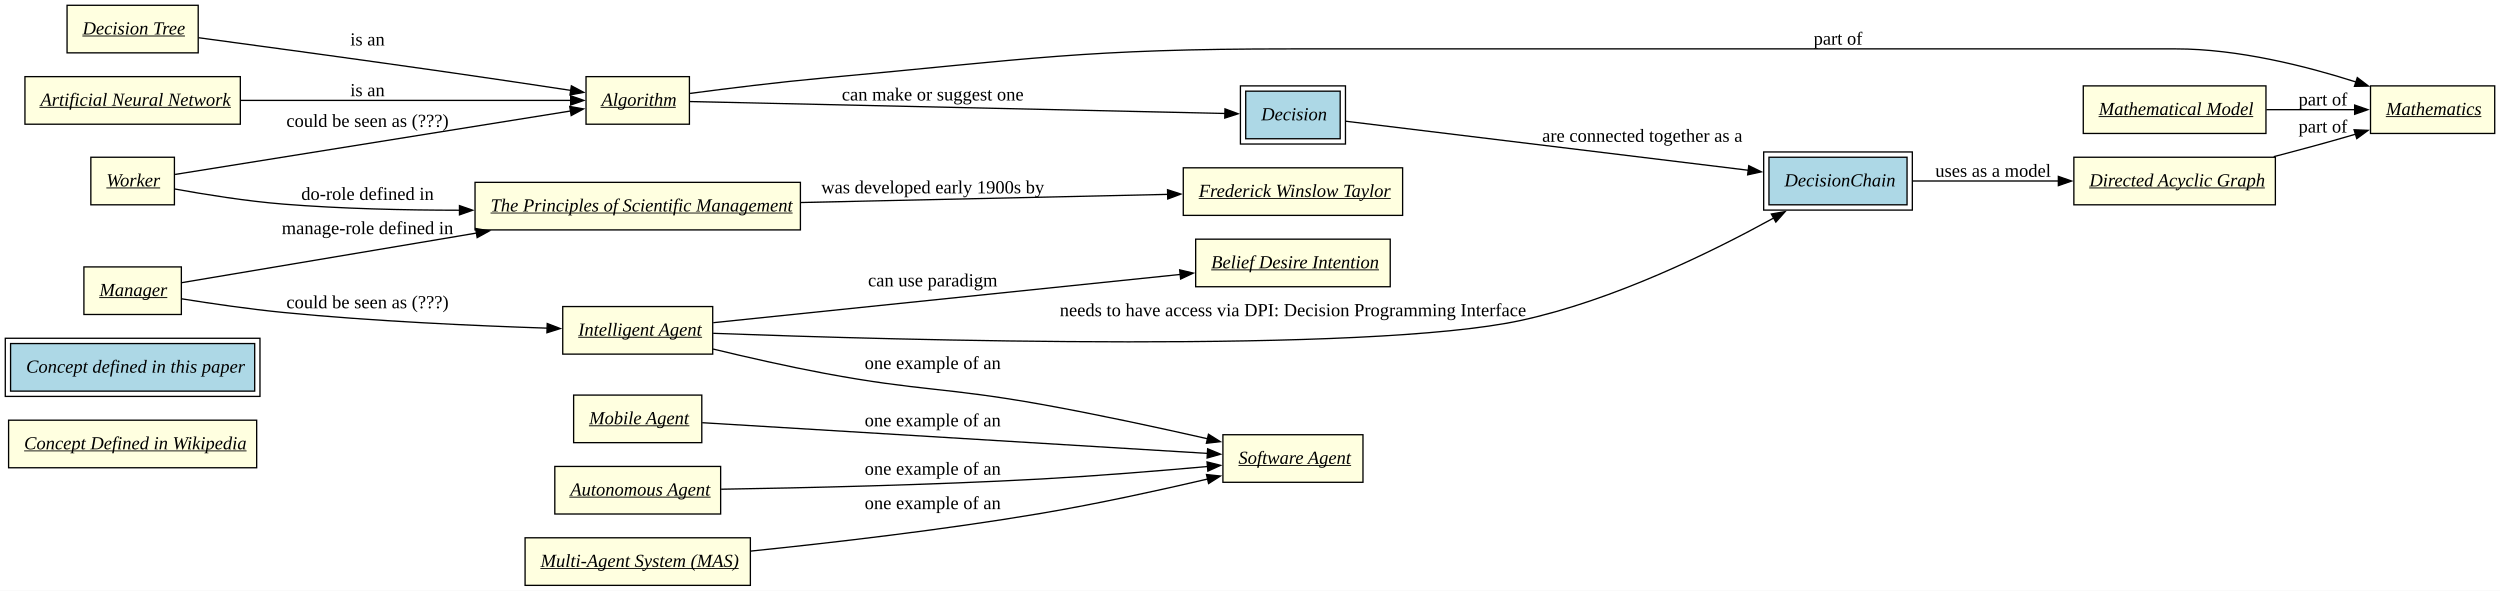
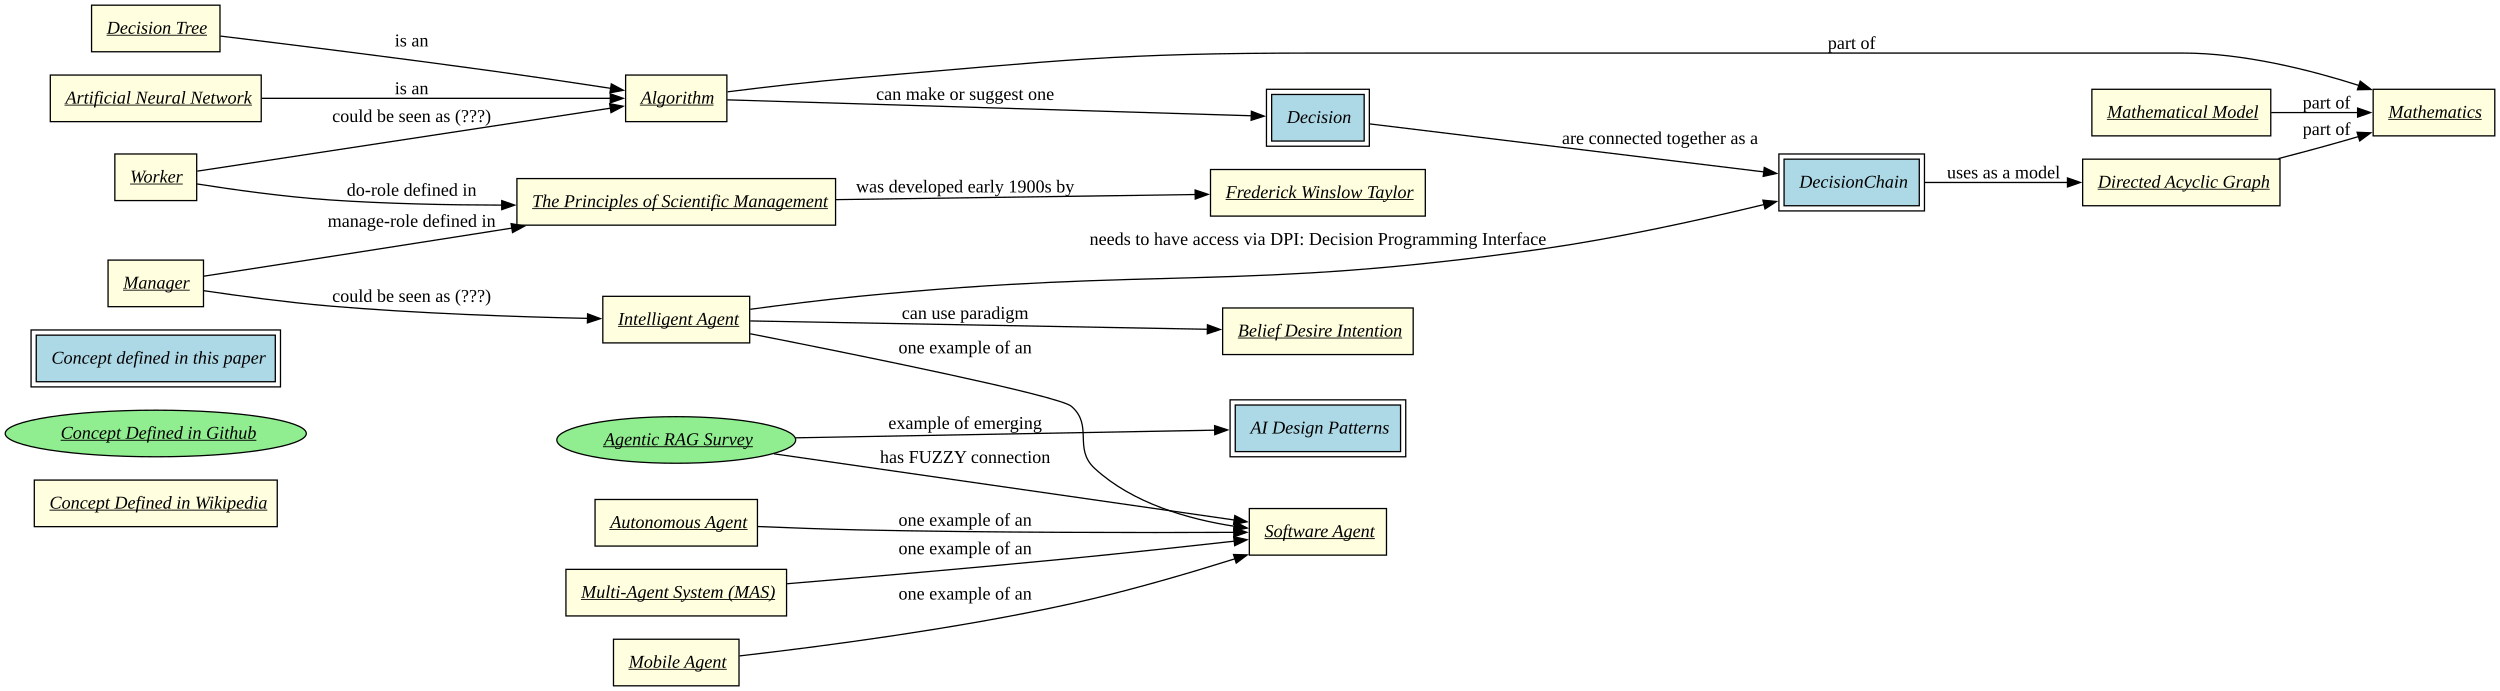
- <svg xmlns="http://www.w3.org/2000/svg" xmlns:xlink="http://www.w3.org/1999/xlink" width="1892pt" height="447pt" viewBox="0.00 0.00 1892.00 447.00">
-   <g id="graph0" class="graph" transform="scale(1 1) rotate(0) translate(4 443)">
-     <polygon fill="white" stroke="none" points="-4,4 -4,-443 1888,-443 1888,4 -4,4" />
+ <svg xmlns="http://www.w3.org/2000/svg" xmlns:xlink="http://www.w3.org/1999/xlink" width="1932pt" height="534pt" viewBox="0.00 0.00 1931.95 534.00">
+   <g id="graph0" class="graph" transform="scale(1 1) rotate(0) translate(4 530)">
+     <polygon fill="white" stroke="none" points="-4,4 -4,-530 1927.95,-530 1927.95,4 -4,4" />
    <g id="node1" class="node">
      <g id="a_node1">
        <a xlink:href="https://en.wikipedia.org/" xlink:title=" &lt;i&gt;&lt;u&gt;Concept Defined in Wikipedia&lt;/u&gt;&lt;/i&gt; ">
-           <polygon fill="lightyellow" stroke="black" points="190.25,-125 2.5,-125 2.5,-89 190.25,-89 190.25,-125" />
-           <text text-anchor="start" x="10.5" y="-102.95" font-family="Times New Roman,serif" font-size="14.00"> </text>
-           <text text-anchor="start" x="14.25" y="-102.95" font-family="Times New Roman,serif" font-style="italic" text-decoration="underline" font-size="14.00">Concept Defined in Wikipedia</text>
-           <text text-anchor="start" x="178.5" y="-102.95" font-family="Times New Roman,serif" font-size="14.00"> </text>
+           <polygon fill="lightyellow" stroke="black" points="210.23,-159 22.48,-159 22.48,-123 210.23,-123 210.23,-159" />
+           <text text-anchor="start" x="30.48" y="-136.95" font-family="Times New Roman,serif" font-size="14.00"> </text>
+           <text text-anchor="start" x="34.23" y="-136.95" font-family="Times New Roman,serif" font-style="italic" text-decoration="underline" font-size="14.00">Concept Defined in Wikipedia</text>
+           <text text-anchor="start" x="198.48" y="-136.95" font-family="Times New Roman,serif" font-size="14.00"> </text>
        </a>
      </g>
    </g>
    <g id="node2" class="node">
-       <polygon fill="lightblue" stroke="black" points="188.75,-183 4,-183 4,-147 188.75,-147 188.75,-183" />
-       <polygon fill="none" stroke="black" points="192.75,-187 0,-187 0,-143 192.75,-143 192.75,-187" />
-       <text text-anchor="start" x="12" y="-160.95" font-family="Times New Roman,serif" font-size="14.00"> </text>
-       <text text-anchor="start" x="15.75" y="-160.95" font-family="Times New Roman,serif" font-style="italic" font-size="14.00">Concept defined in this paper</text>
-       <text text-anchor="start" x="177" y="-160.95" font-family="Times New Roman,serif" font-size="14.00"> </text>
+       <g id="a_node2">
+         <a xlink:href="https://github.com/" xlink:title=" &lt;i&gt;&lt;u&gt;Concept Defined in Github&lt;/u&gt;&lt;/i&gt; ">
+           <ellipse fill="lightgreen" stroke="black" cx="116.35" cy="-195" rx="116.35" ry="18" />
+           <text text-anchor="start" x="39.1" y="-190.95" font-family="Times New Roman,serif" font-size="14.00"> </text>
+           <text text-anchor="start" x="42.85" y="-190.95" font-family="Times New Roman,serif" font-style="italic" text-decoration="underline" font-size="14.00">Concept Defined in Github</text>
+           <text text-anchor="start" x="189.85" y="-190.95" font-family="Times New Roman,serif" font-size="14.00"> </text>
+         </a>
+       </g>
    </g>
    <g id="node3" class="node">
-       <polygon fill="lightblue" stroke="black" points="1010.25,-374 938.75,-374 938.75,-338 1010.25,-338 1010.25,-374" />
-       <polygon fill="none" stroke="black" points="1014.25,-378 934.75,-378 934.75,-334 1014.25,-334 1014.25,-378" />
-       <text text-anchor="start" x="946.75" y="-351.95" font-family="Times New Roman,serif" font-size="14.00"> </text>
-       <text text-anchor="start" x="950.5" y="-351.95" font-family="Times New Roman,serif" font-style="italic" font-size="14.00">Decision</text>
-       <text text-anchor="start" x="998.5" y="-351.95" font-family="Times New Roman,serif" font-size="14.00"> </text>
+       <polygon fill="lightblue" stroke="black" points="208.73,-271 23.98,-271 23.98,-235 208.73,-235 208.73,-271" />
+       <polygon fill="none" stroke="black" points="212.73,-275 19.98,-275 19.98,-231 212.73,-231 212.73,-275" />
+       <text text-anchor="start" x="31.98" y="-248.95" font-family="Times New Roman,serif" font-size="14.00"> </text>
+       <text text-anchor="start" x="35.73" y="-248.95" font-family="Times New Roman,serif" font-style="italic" font-size="14.00">Concept defined in this paper</text>
+       <text text-anchor="start" x="196.98" y="-248.95" font-family="Times New Roman,serif" font-size="14.00"> </text>
    </g>
    <g id="node4" class="node">
-       <polygon fill="lightblue" stroke="black" points="1439.25,-324 1334.75,-324 1334.75,-288 1439.25,-288 1439.25,-324" />
-       <polygon fill="none" stroke="black" points="1443.25,-328 1330.75,-328 1330.75,-284 1443.25,-284 1443.25,-328" />
-       <text text-anchor="start" x="1342.75" y="-301.95" font-family="Times New Roman,serif" font-size="14.00"> </text>
-       <text text-anchor="start" x="1346.5" y="-301.95" font-family="Times New Roman,serif" font-style="italic" font-size="14.00">DecisionChain</text>
-       <text text-anchor="start" x="1427.5" y="-301.95" font-family="Times New Roman,serif" font-size="14.00"> </text>
+       <polygon fill="lightblue" stroke="black" points="1050.2,-457 978.7,-457 978.7,-421 1050.2,-421 1050.2,-457" />
+       <polygon fill="none" stroke="black" points="1054.2,-461 974.7,-461 974.7,-417 1054.2,-417 1054.2,-461" />
+       <text text-anchor="start" x="986.7" y="-434.95" font-family="Times New Roman,serif" font-size="14.00"> </text>
+       <text text-anchor="start" x="990.45" y="-434.95" font-family="Times New Roman,serif" font-style="italic" font-size="14.00">Decision</text>
+       <text text-anchor="start" x="1038.45" y="-434.95" font-family="Times New Roman,serif" font-size="14.00"> </text>
+     </g>
+     <g id="node5" class="node">
+       <polygon fill="lightblue" stroke="black" points="1479.2,-407 1374.7,-407 1374.7,-371 1479.2,-371 1479.2,-407" />
+       <polygon fill="none" stroke="black" points="1483.2,-411 1370.7,-411 1370.7,-367 1483.2,-367 1483.2,-411" />
+       <text text-anchor="start" x="1382.7" y="-384.95" font-family="Times New Roman,serif" font-size="14.00"> </text>
+       <text text-anchor="start" x="1386.45" y="-384.95" font-family="Times New Roman,serif" font-style="italic" font-size="14.00">DecisionChain</text>
+       <text text-anchor="start" x="1467.45" y="-384.95" font-family="Times New Roman,serif" font-size="14.00"> </text>
+     </g>
+     <g id="edge7" class="edge">
+       <path fill="none" stroke="black" d="M1054.44,-434.25C1124.54,-425.71 1272.61,-407.68 1359.15,-397.14" />
+       <polygon fill="black" stroke="black" points="1359.42,-400.63 1368.92,-395.95 1358.57,-393.68 1359.42,-400.63" />
+       <text text-anchor="middle" x="1278.83" y="-418.7" font-family="Times New Roman,serif" font-size="14.00">are connected together as a</text>
+     </g>
+     <g id="node23" class="node">
+       <g id="a_node23">
+         <a xlink:href="https://en.wikipedia.org/wiki/Directed_acyclic_graph" xlink:title=" &lt;i&gt;&lt;u&gt;Directed Acyclic Graph&lt;/u&gt;&lt;/i&gt; ">
+           <polygon fill="lightyellow" stroke="black" points="1757.95,-407 1605.45,-407 1605.45,-371 1757.95,-371 1757.95,-407" />
+           <text text-anchor="start" x="1613.45" y="-384.95" font-family="Times New Roman,serif" font-size="14.00"> </text>
+           <text text-anchor="start" x="1617.2" y="-384.95" font-family="Times New Roman,serif" font-style="italic" text-decoration="underline" font-size="14.00">Directed Acyclic Graph</text>
+           <text text-anchor="start" x="1746.2" y="-384.95" font-family="Times New Roman,serif" font-size="14.00"> </text>
+         </a>
+       </g>
+     </g>
+     <g id="edge8" class="edge">
+       <path fill="none" stroke="black" d="M1483.42,-389C1515.82,-389 1557.4,-389 1594.04,-389" />
+       <polygon fill="black" stroke="black" points="1593.72,-392.5 1603.72,-389 1593.72,-385.5 1593.72,-392.5" />
+       <text text-anchor="middle" x="1544.33" y="-392.2" font-family="Times New Roman,serif" font-size="14.00">uses as a model</text>
+     </g>
+     <g id="node6" class="node">
+       <polygon fill="lightblue" stroke="black" points="1078.33,-217 950.58,-217 950.58,-181 1078.33,-181 1078.33,-217" />
+       <polygon fill="none" stroke="black" points="1082.33,-221 946.58,-221 946.58,-177 1082.33,-177 1082.33,-221" />
+       <text text-anchor="start" x="958.58" y="-194.95" font-family="Times New Roman,serif" font-size="14.00"> </text>
+       <text text-anchor="start" x="962.33" y="-194.95" font-family="Times New Roman,serif" font-style="italic" font-size="14.00">AI Design Patterns</text>
+       <text text-anchor="start" x="1066.58" y="-194.95" font-family="Times New Roman,serif" font-size="14.00"> </text>
+     </g>
+     <g id="node7" class="node">
+       <g id="a_node7">
+         <a xlink:href="https://github.com/asinghcsu/AgenticRAG-Survey" xlink:title=" &lt;i&gt;&lt;u&gt;Agentic RAG Survey&lt;/u&gt;&lt;/i&gt; ">
+           <ellipse fill="lightgreen" stroke="black" cx="518.58" cy="-190" rx="92.3" ry="18" />
+           <text text-anchor="start" x="458.95" y="-185.95" font-family="Times New Roman,serif" font-size="14.00"> </text>
+           <text text-anchor="start" x="462.7" y="-185.95" font-family="Times New Roman,serif" font-style="italic" text-decoration="underline" font-size="14.00">Agentic RAG Survey</text>
+           <text text-anchor="start" x="574.45" y="-185.95" font-family="Times New Roman,serif" font-size="14.00"> </text>
+         </a>
+       </g>
+     </g>
+     <g id="edge10" class="edge">
+       <path fill="none" stroke="black" d="M610.74,-191.66C703.79,-193.36 846.73,-195.96 934.92,-197.57" />
+       <polygon fill="black" stroke="black" points="934.62,-201.06 944.68,-197.75 934.75,-194.07 934.62,-201.06" />
+       <text text-anchor="middle" x="741.83" y="-198.51" font-family="Times New Roman,serif" font-size="14.00">example of emerging</text>
+     </g>
+     <g id="node14" class="node">
+       <g id="a_node14">
+         <a xlink:href="https://en.wikipedia.org/wiki/Software_agent" xlink:title=" &lt;i&gt;&lt;u&gt;Software Agent&lt;/u&gt;&lt;/i&gt; ">
+           <polygon fill="lightyellow" stroke="black" points="1067.45,-137 961.45,-137 961.45,-101 1067.45,-101 1067.45,-137" />
+           <text text-anchor="start" x="969.45" y="-114.95" font-family="Times New Roman,serif" font-size="14.00"> </text>
+           <text text-anchor="start" x="973.2" y="-114.95" font-family="Times New Roman,serif" font-style="italic" text-decoration="underline" font-size="14.00">Software Agent</text>
+           <text text-anchor="start" x="1055.7" y="-114.95" font-family="Times New Roman,serif" font-size="14.00"> </text>
+         </a>
+       </g>
+     </g>
+     <g id="edge11" class="edge">
+       <path fill="none" stroke="black" d="M594.05,-179.29C690.96,-165.36 858.64,-141.26 949.87,-128.14" />
+       <polygon fill="black" stroke="black" points="950.24,-131.62 959.64,-126.74 949.25,-124.69 950.24,-131.62" />
+       <text text-anchor="middle" x="741.83" y="-172.22" font-family="Times New Roman,serif" font-size="14.00">has FUZZY connection</text>
+     </g>
+     <g id="node8" class="node">
+       <g id="a_node8">
+         <a xlink:href="https://en.wikipedia.org/wiki/Frederick_Winslow_Taylor" xlink:title=" &lt;i&gt;&lt;u&gt;Frederick Winslow Taylor&lt;/u&gt;&lt;/i&gt; ">
+           <polygon fill="lightyellow" stroke="black" points="1097.45,-399 931.45,-399 931.45,-363 1097.45,-363 1097.45,-399" />
+           <text text-anchor="start" x="939.45" y="-376.95" font-family="Times New Roman,serif" font-size="14.00"> </text>
+           <text text-anchor="start" x="943.2" y="-376.95" font-family="Times New Roman,serif" font-style="italic" text-decoration="underline" font-size="14.00">Frederick Winslow Taylor</text>
+           <text text-anchor="start" x="1085.7" y="-376.95" font-family="Times New Roman,serif" font-size="14.00"> </text>
+         </a>
+       </g>
+     </g>
+     <g id="node9" class="node">
+       <g id="a_node9">
+         <a xlink:href="https://en.wikipedia.org/wiki/The_Principles_of_Scientific_Management" xlink:title=" &lt;i&gt;&lt;u&gt;The Principles of Scientific Management&lt;/u&gt;&lt;/i&gt; ">
+           <polygon fill="lightyellow" stroke="black" points="641.7,-392 395.45,-392 395.45,-356 641.7,-356 641.7,-392" />
+           <text text-anchor="start" x="403.45" y="-369.95" font-family="Times New Roman,serif" font-size="14.00"> </text>
+           <text text-anchor="start" x="407.2" y="-369.95" font-family="Times New Roman,serif" font-style="italic" text-decoration="underline" font-size="14.00">The Principles of Scientific Management</text>
+           <text text-anchor="start" x="629.95" y="-369.95" font-family="Times New Roman,serif" font-size="14.00"> </text>
+         </a>
+       </g>
+     </g>
+     <g id="edge17" class="edge">
+       <path fill="none" stroke="black" d="M641.98,-375.73C727.88,-376.95 841.02,-378.56 919.77,-379.67" />
+       <polygon fill="black" stroke="black" points="919.57,-383.17 929.61,-379.81 919.66,-376.17 919.57,-383.17" />
+       <text text-anchor="middle" x="741.83" y="-381.33" font-family="Times New Roman,serif" font-size="14.00">was developed early 1900s by</text>
+     </g>
+     <g id="node10" class="node">
+       <g id="a_node10">
+         <a xlink:href="https://en.wikipedia.org/wiki/The_Principles_of_Scientific_Management" xlink:title=" &lt;i&gt;&lt;u&gt;Worker&lt;/u&gt;&lt;/i&gt; ">
+           <polygon fill="lightyellow" stroke="black" points="147.98,-411 84.73,-411 84.73,-375 147.98,-375 147.98,-411" />
+           <text text-anchor="start" x="92.73" y="-388.95" font-family="Times New Roman,serif" font-size="14.00"> </text>
+           <text text-anchor="start" x="96.48" y="-388.95" font-family="Times New Roman,serif" font-style="italic" text-decoration="underline" font-size="14.00">Worker</text>
+           <text text-anchor="start" x="136.23" y="-388.95" font-family="Times New Roman,serif" font-size="14.00"> </text>
+         </a>
+       </g>
+     </g>
+     <g id="edge18" class="edge">
+       <path fill="none" stroke="black" d="M148.23,-387.84C175.19,-383.59 215.41,-377.91 250.7,-375.5 293.98,-372.55 341.31,-371.56 383.92,-371.48" />
+       <polygon fill="black" stroke="black" points="383.72,-374.98 393.72,-371.49 383.72,-367.98 383.72,-374.98" />
+       <text text-anchor="middle" x="314.08" y="-378.7" font-family="Times New Roman,serif" font-size="14.00">do-role defined in</text>
+     </g>
+     <g id="node21" class="node">
+       <g id="a_node21">
+         <a xlink:href="https://en.wikipedia.org/wiki/Algorithm" xlink:title=" &lt;i&gt;&lt;u&gt;Algorithm&lt;/u&gt;&lt;/i&gt; ">
+           <polygon fill="lightyellow" stroke="black" points="557.7,-472 479.45,-472 479.45,-436 557.7,-436 557.7,-472" />
+           <text text-anchor="start" x="487.45" y="-449.95" font-family="Times New Roman,serif" font-size="14.00"> </text>
+           <text text-anchor="start" x="491.2" y="-449.95" font-family="Times New Roman,serif" font-style="italic" text-decoration="underline" font-size="14.00">Algorithm</text>
+           <text text-anchor="start" x="545.95" y="-449.95" font-family="Times New Roman,serif" font-size="14.00"> </text>
+         </a>
+       </g>
+     </g>
+     <g id="edge20" class="edge">
+       <path fill="none" stroke="black" d="M148.42,-397.74C217.45,-408.26 384.04,-433.65 467.77,-446.41" />
+       <polygon fill="black" stroke="black" points="467.11,-449.85 477.52,-447.9 468.17,-442.93 467.11,-449.85" />
+       <text text-anchor="middle" x="314.08" y="-435.73" font-family="Times New Roman,serif" font-size="14.00">could be seen as (???)</text>
+     </g>
+     <g id="node11" class="node">
+       <g id="a_node11">
+         <a xlink:href="https://en.wikipedia.org/wiki/The_Principles_of_Scientific_Management" xlink:title=" &lt;i&gt;&lt;u&gt;Manager&lt;/u&gt;&lt;/i&gt; ">
+           <polygon fill="lightyellow" stroke="black" points="153.23,-329 79.48,-329 79.48,-293 153.23,-293 153.23,-329" />
+           <text text-anchor="start" x="87.48" y="-306.95" font-family="Times New Roman,serif" font-size="14.00"> </text>
+           <text text-anchor="start" x="91.23" y="-306.95" font-family="Times New Roman,serif" font-style="italic" text-decoration="underline" font-size="14.00">Manager</text>
+           <text text-anchor="start" x="141.48" y="-306.95" font-family="Times New Roman,serif" font-size="14.00"> </text>
+         </a>
+       </g>
+     </g>
+     <g id="edge19" class="edge">
+       <path fill="none" stroke="black" d="M153.55,-316.58C203.8,-324.34 297.55,-338.87 377.45,-351.5 382.11,-352.24 386.85,-352.99 391.64,-353.75" />
+       <polygon fill="black" stroke="black" points="390.96,-357.18 401.38,-355.3 392.06,-350.27 390.96,-357.18" />
+       <text text-anchor="middle" x="314.08" y="-354.7" font-family="Times New Roman,serif" font-size="14.00">manage-role defined in</text>
+     </g>
+     <g id="node15" class="node">
+       <g id="a_node15">
+         <a xlink:href="https://en.wikipedia.org/wiki/Intelligent_agent" xlink:title=" &lt;i&gt;&lt;u&gt;Intelligent Agent&lt;/u&gt;&lt;/i&gt; ">
+           <polygon fill="lightyellow" stroke="black" points="575.33,-301 461.83,-301 461.83,-265 575.33,-265 575.33,-301" />
+           <text text-anchor="start" x="469.83" y="-278.95" font-family="Times New Roman,serif" font-size="14.00"> </text>
+           <text text-anchor="start" x="473.58" y="-278.95" font-family="Times New Roman,serif" font-style="italic" text-decoration="underline" font-size="14.00">Intelligent Agent</text>
+           <text text-anchor="start" x="563.58" y="-278.95" font-family="Times New Roman,serif" font-size="14.00"> </text>
+         </a>
+       </g>
+     </g>
+     <g id="edge21" class="edge">
+       <path fill="none" stroke="black" d="M153.48,-305.35C180.25,-301.39 217.66,-296.31 250.7,-293.5 318.39,-287.74 396,-285.13 450.02,-283.96" />
+       <polygon fill="black" stroke="black" points="450.07,-287.46 460,-283.75 449.93,-280.46 450.07,-287.46" />
+       <text text-anchor="middle" x="314.08" y="-296.7" font-family="Times New Roman,serif" font-size="14.00">could be seen as (???)</text>
+     </g>
+     <g id="node12" class="node">
+       <g id="a_node12">
+         <a xlink:href="https://en.wikipedia.org/wiki/Decision_tree" xlink:title=" &lt;i&gt;&lt;u&gt;Decision Tree&lt;/u&gt;&lt;/i&gt; ">
+           <polygon fill="lightyellow" stroke="black" points="165.98,-526 66.73,-526 66.73,-490 165.98,-490 165.98,-526" />
+           <text text-anchor="start" x="74.73" y="-503.95" font-family="Times New Roman,serif" font-size="14.00"> </text>
+           <text text-anchor="start" x="78.48" y="-503.95" font-family="Times New Roman,serif" font-style="italic" text-decoration="underline" font-size="14.00">Decision Tree</text>
+           <text text-anchor="start" x="154.23" y="-503.95" font-family="Times New Roman,serif" font-size="14.00"> </text>
+         </a>
+       </g>
+     </g>
+     <g id="edge4" class="edge">
+       <path fill="none" stroke="black" d="M166.29,-502.12C218.61,-495.77 303.96,-485.17 377.45,-475 407.62,-470.83 441.38,-465.78 468.21,-461.68" />
+       <polygon fill="black" stroke="black" points="468.4,-465.19 477.75,-460.21 467.34,-458.27 468.4,-465.19" />
+       <text text-anchor="middle" x="314.08" y="-494.15" font-family="Times New Roman,serif" font-size="14.00">is an</text>
+     </g>
+     <g id="node13" class="node">
+       <g id="a_node13">
+         <a xlink:href="https://en.wikipedia.org/wiki/Neural_network_(machine_learning)" xlink:title=" &lt;i&gt;&lt;u&gt;Artificial Neural Network&lt;/u&gt;&lt;/i&gt; ">
+           <polygon fill="lightyellow" stroke="black" points="197.85,-472 34.85,-472 34.85,-436 197.85,-436 197.85,-472" />
+           <text text-anchor="start" x="42.85" y="-449.95" font-family="Times New Roman,serif" font-size="14.00"> </text>
+           <text text-anchor="start" x="46.6" y="-449.95" font-family="Times New Roman,serif" font-style="italic" text-decoration="underline" font-size="14.00">Artificial Neural Network</text>
+           <text text-anchor="start" x="186.1" y="-449.95" font-family="Times New Roman,serif" font-size="14.00"> </text>
+         </a>
+       </g>
+     </g>
+     <g id="edge5" class="edge">
+       <path fill="none" stroke="black" d="M198.34,-454C279.1,-454 400.54,-454 467.98,-454" />
+       <polygon fill="black" stroke="black" points="467.61,-457.5 477.61,-454 467.61,-450.5 467.61,-457.5" />
+       <text text-anchor="middle" x="314.08" y="-457.2" font-family="Times New Roman,serif" font-size="14.00">is an</text>
+     </g>
+     <g id="edge9" class="edge">
+       <path fill="none" stroke="black" d="M575.74,-290.98C601.32,-294.42 632,-298.26 659.7,-301 893.46,-324.08 954.38,-304.56 1186.95,-337.5 1245.7,-345.82 1311.56,-360.41 1359.24,-371.94" />
+       <polygon fill="black" stroke="black" points="1358.33,-375.32 1368.87,-374.29 1359.99,-368.52 1358.33,-375.32" />
+       <text text-anchor="middle" x="1014.45" y="-340.7" font-family="Times New Roman,serif" font-size="14.00">needs to have access via DPI: Decision Programming Interface</text>
    </g>
    <g id="edge12" class="edge">
-       <path fill="none" stroke="black" d="M1014.49,-351.25C1084.59,-342.71 1232.65,-324.68 1319.2,-314.14" />
-       <polygon fill="black" stroke="black" points="1319.46,-317.63 1328.97,-312.95 1318.62,-310.68 1319.46,-317.63" />
-       <text text-anchor="middle" x="1238.88" y="-335.7" font-family="Times New Roman,serif" font-size="14.00">are connected together as a</text>
+       <path fill="none" stroke="black" d="M575.68,-272.08C661.01,-255.28 814.54,-224.16 823.95,-216 841.17,-201.07 825.21,-183.45 841.95,-168 871.22,-141 914.35,-128.76 950.04,-123.27" />
+       <polygon fill="black" stroke="black" points="950.41,-126.75 959.84,-121.92 949.45,-119.81 950.41,-126.75" />
+       <text text-anchor="middle" x="741.83" y="-256.95" font-family="Times New Roman,serif" font-size="14.00">one example of an</text>
+     </g>
+     <g id="node19" class="node">
+       <g id="a_node19">
+         <a xlink:href="https://en.wikipedia.org/wiki/Belief%E2%80%93desire%E2%80%93intention_software_model" xlink:title=" &lt;i&gt;&lt;u&gt;Belief Desire Intention&lt;/u&gt;&lt;/i&gt; ">
+           <polygon fill="lightyellow" stroke="black" points="1088.08,-292 940.83,-292 940.83,-256 1088.08,-256 1088.08,-292" />
+           <text text-anchor="start" x="948.83" y="-269.95" font-family="Times New Roman,serif" font-size="14.00"> </text>
+           <text text-anchor="start" x="952.58" y="-269.95" font-family="Times New Roman,serif" font-style="italic" text-decoration="underline" font-size="14.00">Belief Desire Intention</text>
+           <text text-anchor="start" x="1076.33" y="-269.95" font-family="Times New Roman,serif" font-size="14.00"> </text>
+         </a>
+       </g>
+     </g>
+     <g id="edge16" class="edge">
+       <path fill="none" stroke="black" d="M575.75,-281.98C662.17,-280.4 828.29,-277.37 929.18,-275.54" />
+       <polygon fill="black" stroke="black" points="929.09,-279.04 939.03,-275.36 928.97,-272.04 929.09,-279.04" />
+       <text text-anchor="middle" x="741.83" y="-283.54" font-family="Times New Roman,serif" font-size="14.00">can use paradigm</text>
+     </g>
+     <g id="node16" class="node">
+       <g id="a_node16">
+         <a xlink:href="https://en.wikipedia.org/wiki/Autonomous_agent" xlink:title=" &lt;i&gt;&lt;u&gt;Autonomous Agent&lt;/u&gt;&lt;/i&gt; ">
+           <polygon fill="lightyellow" stroke="black" points="581.33,-144 455.83,-144 455.83,-108 581.33,-108 581.33,-144" />
+           <text text-anchor="start" x="463.83" y="-121.95" font-family="Times New Roman,serif" font-size="14.00"> </text>
+           <text text-anchor="start" x="467.58" y="-121.95" font-family="Times New Roman,serif" font-style="italic" text-decoration="underline" font-size="14.00">Autonomous Agent</text>
+           <text text-anchor="start" x="569.58" y="-121.95" font-family="Times New Roman,serif" font-size="14.00"> </text>
+         </a>
+       </g>
+     </g>
+     <g id="edge13" class="edge">
+       <path fill="none" stroke="black" d="M581.65,-123.1C605.98,-122.08 634.14,-121.06 659.7,-120.5 761.05,-118.3 878.77,-118.31 949.62,-118.6" />
+       <polygon fill="black" stroke="black" points="949.47,-122.1 959.49,-118.64 949.5,-115.1 949.47,-122.1" />
+       <text text-anchor="middle" x="741.83" y="-123.7" font-family="Times New Roman,serif" font-size="14.00">one example of an</text>
+     </g>
+     <g id="node17" class="node">
+       <g id="a_node17">
+         <a xlink:href="https://en.wikipedia.org/wiki/Multi-agent_system" xlink:title=" &lt;i&gt;&lt;u&gt;Multi-Agent System (MAS)&lt;/u&gt;&lt;/i&gt; ">
+           <polygon fill="lightyellow" stroke="black" points="603.83,-90 433.33,-90 433.33,-54 603.83,-54 603.83,-90" />
+           <text text-anchor="start" x="441.33" y="-67.95" font-family="Times New Roman,serif" font-size="14.00"> </text>
+           <text text-anchor="start" x="445.08" y="-67.95" font-family="Times New Roman,serif" font-style="italic" text-decoration="underline" font-size="14.00">Multi-Agent System (MAS)</text>
+           <text text-anchor="start" x="592.08" y="-67.95" font-family="Times New Roman,serif" font-size="14.00"> </text>
+         </a>
+       </g>
+     </g>
+     <g id="edge15" class="edge">
+       <path fill="none" stroke="black" d="M604.25,-78.89C665.34,-83.98 749.78,-91.26 823.95,-98.5 866.04,-102.61 913.32,-107.72 950.13,-111.82" />
+       <polygon fill="black" stroke="black" points="949.37,-115.25 959.7,-112.88 950.15,-108.3 949.37,-115.25" />
+       <text text-anchor="middle" x="741.83" y="-101.7" font-family="Times New Roman,serif" font-size="14.00">one example of an</text>
+     </g>
+     <g id="node18" class="node">
+       <g id="a_node18">
+         <a xlink:href="https://en.wikipedia.org/wiki/Mobile_agent" xlink:title=" &lt;i&gt;&lt;u&gt;Mobile Agent&lt;/u&gt;&lt;/i&gt; ">
+           <polygon fill="lightyellow" stroke="black" points="567.08,-36 470.08,-36 470.08,0 567.08,0 567.08,-36" />
+           <text text-anchor="start" x="478.08" y="-13.95" font-family="Times New Roman,serif" font-size="14.00"> </text>
+           <text text-anchor="start" x="481.83" y="-13.95" font-family="Times New Roman,serif" font-style="italic" text-decoration="underline" font-size="14.00">Mobile Agent</text>
+           <text text-anchor="start" x="555.33" y="-13.95" font-family="Times New Roman,serif" font-size="14.00"> </text>
+         </a>
+       </g>
+     </g>
+     <g id="edge14" class="edge">
+       <path fill="none" stroke="black" d="M567.39,-23.1C627.65,-30 734.2,-43.75 823.95,-63.5 866.77,-72.92 914.09,-86.78 950.74,-98.29" />
+       <polygon fill="black" stroke="black" points="949.23,-101.48 959.82,-101.17 951.34,-94.81 949.23,-101.48" />
+       <text text-anchor="middle" x="741.83" y="-66.7" font-family="Times New Roman,serif" font-size="14.00">one example of an</text>
    </g>
    <g id="node20" class="node">
      <g id="a_node20">
-         <a xlink:href="https://en.wikipedia.org/wiki/Directed_acyclic_graph" xlink:title=" &lt;i&gt;&lt;u&gt;Directed Acyclic Graph&lt;/u&gt;&lt;/i&gt; ">
-           <polygon fill="lightyellow" stroke="black" points="1718,-324 1565.5,-324 1565.5,-288 1718,-288 1718,-324" />
-           <text text-anchor="start" x="1573.5" y="-301.95" font-family="Times New Roman,serif" font-size="14.00"> </text>
-           <text text-anchor="start" x="1577.25" y="-301.95" font-family="Times New Roman,serif" font-style="italic" text-decoration="underline" font-size="14.00">Directed Acyclic Graph</text>
-           <text text-anchor="start" x="1706.25" y="-301.95" font-family="Times New Roman,serif" font-size="14.00"> </text>
-         </a>
-       </g>
-     </g>
-     <g id="edge13" class="edge">
-       <path fill="none" stroke="black" d="M1443.47,-306C1475.86,-306 1517.45,-306 1554.08,-306" />
-       <polygon fill="black" stroke="black" points="1553.76,-309.5 1563.76,-306 1553.76,-302.5 1553.76,-309.5" />
-       <text text-anchor="middle" x="1504.38" y="-309.2" font-family="Times New Roman,serif" font-size="14.00">uses as a model</text>
-     </g>
-     <g id="node5" class="node">
-       <g id="a_node5">
-         <a xlink:href="https://en.wikipedia.org/wiki/Frederick_Winslow_Taylor" xlink:title=" &lt;i&gt;&lt;u&gt;Frederick Winslow Taylor&lt;/u&gt;&lt;/i&gt; ">
-           <polygon fill="lightyellow" stroke="black" points="1057.5,-316 891.5,-316 891.5,-280 1057.5,-280 1057.5,-316" />
-           <text text-anchor="start" x="899.5" y="-293.95" font-family="Times New Roman,serif" font-size="14.00"> </text>
-           <text text-anchor="start" x="903.25" y="-293.95" font-family="Times New Roman,serif" font-style="italic" text-decoration="underline" font-size="14.00">Frederick Winslow Taylor</text>
-           <text text-anchor="start" x="1045.75" y="-293.95" font-family="Times New Roman,serif" font-size="14.00"> </text>
-         </a>
-       </g>
-     </g>
-     <g id="node6" class="node">
-       <g id="a_node6">
-         <a xlink:href="https://en.wikipedia.org/wiki/The_Principles_of_Scientific_Management" xlink:title=" &lt;i&gt;&lt;u&gt;The Principles of Scientific Management&lt;/u&gt;&lt;/i&gt; ">
-           <polygon fill="lightyellow" stroke="black" points="601.75,-305 355.5,-305 355.5,-269 601.75,-269 601.75,-305" />
-           <text text-anchor="start" x="363.5" y="-282.95" font-family="Times New Roman,serif" font-size="14.00"> </text>
-           <text text-anchor="start" x="367.25" y="-282.95" font-family="Times New Roman,serif" font-style="italic" text-decoration="underline" font-size="14.00">The Principles of Scientific Management</text>
-           <text text-anchor="start" x="590" y="-282.95" font-family="Times New Roman,serif" font-size="14.00"> </text>
-         </a>
-       </g>
-     </g>
-     <g id="edge15" class="edge">
-       <path fill="none" stroke="black" d="M602.02,-289.73C687.93,-291.64 801.06,-294.16 879.81,-295.91" />
-       <polygon fill="black" stroke="black" points="879.59,-299.41 889.66,-296.13 879.74,-292.41 879.59,-299.41" />
-       <text text-anchor="middle" x="701.88" y="-296.69" font-family="Times New Roman,serif" font-size="14.00">was developed early 1900s by</text>
-     </g>
-     <g id="node7" class="node">
-       <g id="a_node7">
-         <a xlink:href="https://en.wikipedia.org/wiki/The_Principles_of_Scientific_Management" xlink:title=" &lt;i&gt;&lt;u&gt;Worker&lt;/u&gt;&lt;/i&gt; ">
-           <polygon fill="lightyellow" stroke="black" points="128,-324 64.75,-324 64.75,-288 128,-288 128,-324" />
-           <text text-anchor="start" x="72.75" y="-301.95" font-family="Times New Roman,serif" font-size="14.00"> </text>
-           <text text-anchor="start" x="76.5" y="-301.95" font-family="Times New Roman,serif" font-style="italic" text-decoration="underline" font-size="14.00">Worker</text>
-           <text text-anchor="start" x="116.25" y="-301.95" font-family="Times New Roman,serif" font-size="14.00"> </text>
-         </a>
-       </g>
-     </g>
-     <g id="edge16" class="edge">
-       <path fill="none" stroke="black" d="M128.03,-300.01C150.76,-295.88 182.56,-290.74 210.75,-288.5 254,-285.06 301.31,-283.94 343.93,-283.89" />
-       <polygon fill="black" stroke="black" points="343.72,-287.39 353.72,-283.9 343.73,-280.39 343.72,-287.39" />
-       <text text-anchor="middle" x="274.12" y="-291.7" font-family="Times New Roman,serif" font-size="14.00">do-role defined in</text>
-     </g>
-     <g id="node18" class="node">
-       <g id="a_node18">
-         <a xlink:href="https://en.wikipedia.org/wiki/Algorithm" xlink:title=" &lt;i&gt;&lt;u&gt;Algorithm&lt;/u&gt;&lt;/i&gt; ">
-           <polygon fill="lightyellow" stroke="black" points="517.75,-385 439.5,-385 439.5,-349 517.75,-349 517.75,-385" />
-           <text text-anchor="start" x="447.5" y="-362.95" font-family="Times New Roman,serif" font-size="14.00"> </text>
-           <text text-anchor="start" x="451.25" y="-362.95" font-family="Times New Roman,serif" font-style="italic" text-decoration="underline" font-size="14.00">Algorithm</text>
-           <text text-anchor="start" x="506" y="-362.95" font-family="Times New Roman,serif" font-size="14.00"> </text>
-         </a>
-       </g>
-     </g>
-     <g id="edge18" class="edge">
-       <path fill="none" stroke="black" d="M128.49,-310.99C194.34,-321.56 348.25,-346.25 427.9,-359.02" />
-       <polygon fill="black" stroke="black" points="427.17,-362.45 437.6,-360.58 428.28,-355.54 427.17,-362.45" />
-       <text text-anchor="middle" x="274.12" y="-346.96" font-family="Times New Roman,serif" font-size="14.00">could be seen as (???)</text>
-     </g>
-     <g id="node8" class="node">
-       <g id="a_node8">
-         <a xlink:href="https://en.wikipedia.org/wiki/The_Principles_of_Scientific_Management" xlink:title=" &lt;i&gt;&lt;u&gt;Manager&lt;/u&gt;&lt;/i&gt; ">
-           <polygon fill="lightyellow" stroke="black" points="133.25,-241 59.5,-241 59.5,-205 133.25,-205 133.25,-241" />
-           <text text-anchor="start" x="67.5" y="-218.95" font-family="Times New Roman,serif" font-size="14.00"> </text>
-           <text text-anchor="start" x="71.25" y="-218.95" font-family="Times New Roman,serif" font-style="italic" text-decoration="underline" font-size="14.00">Manager</text>
-           <text text-anchor="start" x="121.5" y="-218.95" font-family="Times New Roman,serif" font-size="14.00"> </text>
-         </a>
-       </g>
-     </g>
-     <g id="edge17" class="edge">
-       <path fill="none" stroke="black" d="M133.49,-229.08C184.29,-237.63 279.29,-253.62 356.62,-266.63" />
-       <polygon fill="black" stroke="black" points="355.96,-270.07 366.41,-268.28 357.12,-263.17 355.96,-270.07" />
-       <text text-anchor="middle" x="274.12" y="-265.81" font-family="Times New Roman,serif" font-size="14.00">manage-role defined in</text>
-     </g>
-     <g id="node12" class="node">
-       <g id="a_node12">
-         <a xlink:href="https://en.wikipedia.org/wiki/Intelligent_agent" xlink:title=" &lt;i&gt;&lt;u&gt;Intelligent Agent&lt;/u&gt;&lt;/i&gt; ">
-           <polygon fill="lightyellow" stroke="black" points="535.38,-211 421.88,-211 421.88,-175 535.38,-175 535.38,-211" />
-           <text text-anchor="start" x="429.88" y="-188.95" font-family="Times New Roman,serif" font-size="14.00"> </text>
-           <text text-anchor="start" x="433.62" y="-188.95" font-family="Times New Roman,serif" font-style="italic" text-decoration="underline" font-size="14.00">Intelligent Agent</text>
-           <text text-anchor="start" x="523.62" y="-188.95" font-family="Times New Roman,serif" font-size="14.00"> </text>
-         </a>
-       </g>
-     </g>
-     <g id="edge19" class="edge">
-       <path fill="none" stroke="black" d="M133.52,-216.85C155.74,-213.3 184.82,-209.04 210.75,-206.5 278.39,-199.88 356.01,-196.42 410.04,-194.66" />
-       <polygon fill="black" stroke="black" points="410.14,-198.16 420.03,-194.35 409.92,-191.17 410.14,-198.16" />
-       <text text-anchor="middle" x="274.12" y="-209.7" font-family="Times New Roman,serif" font-size="14.00">could be seen as (???)</text>
-     </g>
-     <g id="node9" class="node">
-       <g id="a_node9">
-         <a xlink:href="https://en.wikipedia.org/wiki/Decision_tree" xlink:title=" &lt;i&gt;&lt;u&gt;Decision Tree&lt;/u&gt;&lt;/i&gt; ">
-           <polygon fill="lightyellow" stroke="black" points="146,-439 46.75,-439 46.75,-403 146,-403 146,-439" />
-           <text text-anchor="start" x="54.75" y="-416.95" font-family="Times New Roman,serif" font-size="14.00"> </text>
-           <text text-anchor="start" x="58.5" y="-416.95" font-family="Times New Roman,serif" font-style="italic" text-decoration="underline" font-size="14.00">Decision Tree</text>
-           <text text-anchor="start" x="134.25" y="-416.95" font-family="Times New Roman,serif" font-size="14.00"> </text>
-         </a>
-       </g>
-     </g>
-     <g id="edge9" class="edge">
-       <path fill="none" stroke="black" d="M146.15,-414.47C194.68,-407.94 271.27,-397.51 337.5,-388 367.65,-383.67 401.41,-378.62 428.24,-374.55" />
-       <polygon fill="black" stroke="black" points="428.42,-378.06 437.79,-373.1 427.37,-371.14 428.42,-378.06" />
-       <text text-anchor="middle" x="274.12" y="-408.59" font-family="Times New Roman,serif" font-size="14.00">is an</text>
-     </g>
-     <g id="node10" class="node">
-       <g id="a_node10">
-         <a xlink:href="https://en.wikipedia.org/wiki/Neural_network_(machine_learning)" xlink:title=" &lt;i&gt;&lt;u&gt;Artificial Neural Network&lt;/u&gt;&lt;/i&gt; ">
-           <polygon fill="lightyellow" stroke="black" points="177.88,-385 14.88,-385 14.88,-349 177.88,-349 177.88,-385" />
-           <text text-anchor="start" x="22.88" y="-362.95" font-family="Times New Roman,serif" font-size="14.00"> </text>
-           <text text-anchor="start" x="26.62" y="-362.95" font-family="Times New Roman,serif" font-style="italic" text-decoration="underline" font-size="14.00">Artificial Neural Network</text>
-           <text text-anchor="start" x="166.12" y="-362.95" font-family="Times New Roman,serif" font-size="14.00"> </text>
-         </a>
-       </g>
-     </g>
-     <g id="edge10" class="edge">
-       <path fill="none" stroke="black" d="M178.02,-367C253.75,-367 364.63,-367 428.11,-367" />
-       <polygon fill="black" stroke="black" points="427.88,-370.5 437.88,-367 427.88,-363.5 427.88,-370.5" />
-       <text text-anchor="middle" x="274.12" y="-370.2" font-family="Times New Roman,serif" font-size="14.00">is an</text>
-     </g>
-     <g id="node11" class="node">
-       <g id="a_node11">
-         <a xlink:href="https://en.wikipedia.org/wiki/Software_agent" xlink:title=" &lt;i&gt;&lt;u&gt;Software Agent&lt;/u&gt;&lt;/i&gt; ">
-           <polygon fill="lightyellow" stroke="black" points="1027.5,-114 921.5,-114 921.5,-78 1027.5,-78 1027.5,-114" />
-           <text text-anchor="start" x="929.5" y="-91.95" font-family="Times New Roman,serif" font-size="14.00"> </text>
-           <text text-anchor="start" x="933.25" y="-91.95" font-family="Times New Roman,serif" font-style="italic" text-decoration="underline" font-size="14.00">Software Agent</text>
-           <text text-anchor="start" x="1015.75" y="-91.95" font-family="Times New Roman,serif" font-size="14.00"> </text>
-         </a>
-       </g>
-     </g>
-     <g id="edge14" class="edge">
-       <path fill="none" stroke="black" d="M535.73,-190.74C674.54,-185.62 1031.21,-175.4 1147,-200.5 1217,-215.67 1291.58,-252.27 1338.46,-278.09" />
-       <polygon fill="black" stroke="black" points="1336.55,-281.03 1346.99,-282.85 1339.96,-274.92 1336.55,-281.03" />
-       <text text-anchor="middle" x="974.5" y="-203.7" font-family="Times New Roman,serif" font-size="14.00">needs to have access via DPI: Decision Programming Interface</text>
+         <a xlink:href="https://en.wikipedia.org/wiki/Mathematics" xlink:title=" &lt;i&gt;&lt;u&gt;Mathematics&lt;/u&gt;&lt;/i&gt; ">
+           <polygon fill="lightyellow" stroke="black" points="1923.95,-461 1829.95,-461 1829.95,-425 1923.95,-425 1923.95,-461" />
+           <text text-anchor="start" x="1837.95" y="-438.95" font-family="Times New Roman,serif" font-size="14.00"> </text>
+           <text text-anchor="start" x="1841.7" y="-438.95" font-family="Times New Roman,serif" font-style="italic" text-decoration="underline" font-size="14.00">Mathematics</text>
+           <text text-anchor="start" x="1912.2" y="-438.95" font-family="Times New Roman,serif" font-size="14.00"> </text>
+         </a>
+       </g>
+     </g>
+     <g id="edge6" class="edge">
+       <path fill="none" stroke="black" d="M557.92,-452.84C646.23,-450.15 863.97,-443.54 962.98,-440.53" />
+       <polygon fill="black" stroke="black" points="963.05,-444.03 972.94,-440.23 962.84,-437.04 963.05,-444.03" />
+       <text text-anchor="middle" x="741.83" y="-452.77" font-family="Times New Roman,serif" font-size="14.00">can make or suggest one</text>
+     </g>
+     <g id="edge2" class="edge">
+       <path fill="none" stroke="black" d="M558.18,-459.04C586.28,-462.55 625.3,-467.11 659.7,-470 816.6,-483.16 856,-489 1013.45,-489 1013.45,-489 1013.45,-489 1682.7,-489 1729.47,-489 1780.92,-476.09 1818.97,-463.95" />
+       <polygon fill="black" stroke="black" points="1819.97,-467.3 1828.39,-460.86 1817.79,-460.65 1819.97,-467.3" />
+       <text text-anchor="middle" x="1426.95" y="-492.2" font-family="Times New Roman,serif" font-size="14.00">part of</text>
+     </g>
+     <g id="node22" class="node">
+       <g id="a_node22">
+         <a xlink:href="https://en.wikipedia.org/wiki/Mathematical_model" xlink:title=" &lt;i&gt;&lt;u&gt;Mathematical Model&lt;/u&gt;&lt;/i&gt; ">
+           <polygon fill="lightyellow" stroke="black" points="1750.83,-461 1612.58,-461 1612.58,-425 1750.83,-425 1750.83,-461" />
+           <text text-anchor="start" x="1620.58" y="-438.95" font-family="Times New Roman,serif" font-size="14.00"> </text>
+           <text text-anchor="start" x="1624.33" y="-438.95" font-family="Times New Roman,serif" font-style="italic" text-decoration="underline" font-size="14.00">Mathematical Model</text>
+           <text text-anchor="start" x="1739.08" y="-438.95" font-family="Times New Roman,serif" font-size="14.00"> </text>
+         </a>
+       </g>
+     </g>
+     <g id="edge3" class="edge">
+       <path fill="none" stroke="black" d="M1751.11,-443C1773,-443 1797.02,-443 1818.08,-443" />
+       <polygon fill="black" stroke="black" points="1817.94,-446.5 1827.94,-443 1817.94,-439.5 1817.94,-446.5" />
+       <text text-anchor="middle" x="1793.95" y="-446.2" font-family="Times New Roman,serif" font-size="14.00">part of</text>
    </g>
    <g id="edge1" class="edge">
-       <path fill="none" stroke="black" d="M535.64,-178.85C561.19,-172.69 591.89,-165.71 619.75,-160.5 692.23,-146.93 711.42,-150.03 784,-137 826.19,-129.43 873.29,-119.25 909.98,-110.92" />
-       <polygon fill="black" stroke="black" points="910.57,-114.38 919.54,-108.74 909.01,-107.55 910.57,-114.38" />
-       <text text-anchor="middle" x="701.88" y="-163.7" font-family="Times New Roman,serif" font-size="14.00">one example of an</text>
-     </g>
-     <g id="node16" class="node">
-       <g id="a_node16">
-         <a xlink:href="https://en.wikipedia.org/wiki/Belief%E2%80%93desire%E2%80%93intention_software_model" xlink:title=" &lt;i&gt;&lt;u&gt;Belief Desire Intention&lt;/u&gt;&lt;/i&gt; ">
-           <polygon fill="lightyellow" stroke="black" points="1048.12,-262 900.88,-262 900.88,-226 1048.12,-226 1048.12,-262" />
-           <text text-anchor="start" x="908.88" y="-239.95" font-family="Times New Roman,serif" font-size="14.00"> </text>
-           <text text-anchor="start" x="912.62" y="-239.95" font-family="Times New Roman,serif" font-style="italic" text-decoration="underline" font-size="14.00">Belief Desire Intention</text>
-           <text text-anchor="start" x="1036.38" y="-239.95" font-family="Times New Roman,serif" font-size="14.00"> </text>
-         </a>
-       </g>
-     </g>
-     <g id="edge5" class="edge">
-       <path fill="none" stroke="black" d="M535.8,-198.8C622.22,-207.72 788.34,-224.88 889.22,-235.3" />
-       <polygon fill="black" stroke="black" points="888.78,-238.77 899.08,-236.32 889.5,-231.81 888.78,-238.77" />
-       <text text-anchor="middle" x="701.88" y="-226.27" font-family="Times New Roman,serif" font-size="14.00">can use paradigm</text>
-     </g>
-     <g id="node13" class="node">
-       <g id="a_node13">
-         <a xlink:href="https://en.wikipedia.org/wiki/Autonomous_agent" xlink:title=" &lt;i&gt;&lt;u&gt;Autonomous Agent&lt;/u&gt;&lt;/i&gt; ">
-           <polygon fill="lightyellow" stroke="black" points="541.38,-90 415.88,-90 415.88,-54 541.38,-54 541.38,-90" />
-           <text text-anchor="start" x="423.88" y="-67.95" font-family="Times New Roman,serif" font-size="14.00"> </text>
-           <text text-anchor="start" x="427.62" y="-67.95" font-family="Times New Roman,serif" font-style="italic" text-decoration="underline" font-size="14.00">Autonomous Agent</text>
-           <text text-anchor="start" x="529.62" y="-67.95" font-family="Times New Roman,serif" font-size="14.00"> </text>
-         </a>
-       </g>
-     </g>
-     <g id="edge2" class="edge">
-       <path fill="none" stroke="black" d="M541.75,-72.76C603.29,-73.74 700.21,-75.91 784,-80.5 826.12,-82.81 873.4,-86.67 910.2,-89.97" />
-       <polygon fill="black" stroke="black" points="909.49,-93.42 919.76,-90.83 910.12,-86.45 909.49,-93.42" />
-       <text text-anchor="middle" x="701.88" y="-83.7" font-family="Times New Roman,serif" font-size="14.00">one example of an</text>
-     </g>
-     <g id="node14" class="node">
-       <g id="a_node14">
-         <a xlink:href="https://en.wikipedia.org/wiki/Multi-agent_system" xlink:title=" &lt;i&gt;&lt;u&gt;Multi-Agent System (MAS)&lt;/u&gt;&lt;/i&gt; ">
-           <polygon fill="lightyellow" stroke="black" points="563.88,-36 393.38,-36 393.38,0 563.88,0 563.88,-36" />
-           <text text-anchor="start" x="401.38" y="-13.95" font-family="Times New Roman,serif" font-size="14.00"> </text>
-           <text text-anchor="start" x="405.12" y="-13.95" font-family="Times New Roman,serif" font-style="italic" text-decoration="underline" font-size="14.00">Multi-Agent System (MAS)</text>
-           <text text-anchor="start" x="552.12" y="-13.95" font-family="Times New Roman,serif" font-size="14.00"> </text>
-         </a>
-       </g>
-     </g>
-     <g id="edge4" class="edge">
-       <path fill="none" stroke="black" d="M564.24,-25.94C625.49,-32.22 710.14,-42.01 784,-54.5 826.28,-61.65 873.38,-71.95 910.05,-80.5" />
-       <polygon fill="black" stroke="black" points="909.07,-83.87 919.6,-82.75 910.67,-77.05 909.07,-83.87" />
-       <text text-anchor="middle" x="701.88" y="-57.7" font-family="Times New Roman,serif" font-size="14.00">one example of an</text>
-     </g>
-     <g id="node15" class="node">
-       <g id="a_node15">
-         <a xlink:href="https://en.wikipedia.org/wiki/Mobile_agent" xlink:title=" &lt;i&gt;&lt;u&gt;Mobile Agent&lt;/u&gt;&lt;/i&gt; ">
-           <polygon fill="lightyellow" stroke="black" points="527.12,-144 430.12,-144 430.12,-108 527.12,-108 527.12,-144" />
-           <text text-anchor="start" x="438.12" y="-121.95" font-family="Times New Roman,serif" font-size="14.00"> </text>
-           <text text-anchor="start" x="441.88" y="-121.95" font-family="Times New Roman,serif" font-style="italic" text-decoration="underline" font-size="14.00">Mobile Agent</text>
-           <text text-anchor="start" x="515.38" y="-121.95" font-family="Times New Roman,serif" font-size="14.00"> </text>
-         </a>
-       </g>
-     </g>
-     <g id="edge3" class="edge">
-       <path fill="none" stroke="black" d="M527.43,-123.1C616.85,-117.66 809.41,-105.97 909.76,-99.87" />
-       <polygon fill="black" stroke="black" points="909.95,-103.37 919.72,-99.27 909.53,-96.38 909.95,-103.37" />
-       <text text-anchor="middle" x="701.88" y="-120.34" font-family="Times New Roman,serif" font-size="14.00">one example of an</text>
-     </g>
-     <g id="node17" class="node">
-       <g id="a_node17">
-         <a xlink:href="https://en.wikipedia.org/wiki/Mathematics" xlink:title=" &lt;i&gt;&lt;u&gt;Mathematics&lt;/u&gt;&lt;/i&gt; ">
-           <polygon fill="lightyellow" stroke="black" points="1884,-378 1790,-378 1790,-342 1884,-342 1884,-378" />
-           <text text-anchor="start" x="1798" y="-355.95" font-family="Times New Roman,serif" font-size="14.00"> </text>
-           <text text-anchor="start" x="1801.75" y="-355.95" font-family="Times New Roman,serif" font-style="italic" text-decoration="underline" font-size="14.00">Mathematics</text>
-           <text text-anchor="start" x="1872.25" y="-355.95" font-family="Times New Roman,serif" font-size="14.00"> </text>
-         </a>
-       </g>
-     </g>
-     <g id="edge11" class="edge">
-       <path fill="none" stroke="black" d="M517.97,-366.15C606.28,-364.18 824.02,-359.33 923.03,-357.12" />
-       <polygon fill="black" stroke="black" points="923.07,-360.62 932.99,-356.9 922.91,-353.63 923.07,-360.62" />
-       <text text-anchor="middle" x="701.88" y="-366.95" font-family="Times New Roman,serif" font-size="14.00">can make or suggest one</text>
-     </g>
-     <g id="edge7" class="edge">
-       <path fill="none" stroke="black" d="M518.22,-372.3C546.33,-376.01 585.34,-380.85 619.75,-384 776.62,-398.38 815.97,-406 973.5,-406 973.5,-406 973.5,-406 1642.75,-406 1689.52,-406 1740.97,-393.09 1779.01,-380.95" />
-       <polygon fill="black" stroke="black" points="1780.02,-384.3 1788.43,-377.86 1777.84,-377.65 1780.02,-384.3" />
-       <text text-anchor="middle" x="1387" y="-409.2" font-family="Times New Roman,serif" font-size="14.00">part of</text>
-     </g>
-     <g id="node19" class="node">
-       <g id="a_node19">
-         <a xlink:href="https://en.wikipedia.org/wiki/Mathematical_model" xlink:title=" &lt;i&gt;&lt;u&gt;Mathematical Model&lt;/u&gt;&lt;/i&gt; ">
-           <polygon fill="lightyellow" stroke="black" points="1710.88,-378 1572.62,-378 1572.62,-342 1710.88,-342 1710.88,-378" />
-           <text text-anchor="start" x="1580.62" y="-355.95" font-family="Times New Roman,serif" font-size="14.00"> </text>
-           <text text-anchor="start" x="1584.38" y="-355.95" font-family="Times New Roman,serif" font-style="italic" text-decoration="underline" font-size="14.00">Mathematical Model</text>
-           <text text-anchor="start" x="1699.12" y="-355.95" font-family="Times New Roman,serif" font-size="14.00"> </text>
-         </a>
-       </g>
-     </g>
-     <g id="edge8" class="edge">
-       <path fill="none" stroke="black" d="M1711.15,-360C1733.05,-360 1757.06,-360 1778.13,-360" />
-       <polygon fill="black" stroke="black" points="1777.99,-363.5 1787.99,-360 1777.99,-356.5 1777.99,-363.5" />
-       <text text-anchor="middle" x="1754" y="-363.2" font-family="Times New Roman,serif" font-size="14.00">part of</text>
-     </g>
-     <g id="edge6" class="edge">
-       <path fill="none" stroke="black" d="M1716.76,-324.42C1734.88,-329.14 1754.19,-334.34 1772,-339.5 1774.23,-340.15 1776.51,-340.82 1778.8,-341.5" />
-       <polygon fill="black" stroke="black" points="1777.57,-344.79 1788.16,-344.36 1779.61,-338.09 1777.57,-344.79" />
-       <text text-anchor="middle" x="1754" y="-342.7" font-family="Times New Roman,serif" font-size="14.00">part of</text>
+       <path fill="none" stroke="black" d="M1756.72,-407.42C1774.84,-412.14 1794.14,-417.34 1811.95,-422.5 1814.18,-423.15 1816.46,-423.82 1818.75,-424.5" />
+       <polygon fill="black" stroke="black" points="1817.52,-427.79 1828.11,-427.36 1819.57,-421.09 1817.52,-427.79" />
+       <text text-anchor="middle" x="1793.95" y="-425.7" font-family="Times New Roman,serif" font-size="14.00">part of</text>
    </g>
  </g>
</svg>
